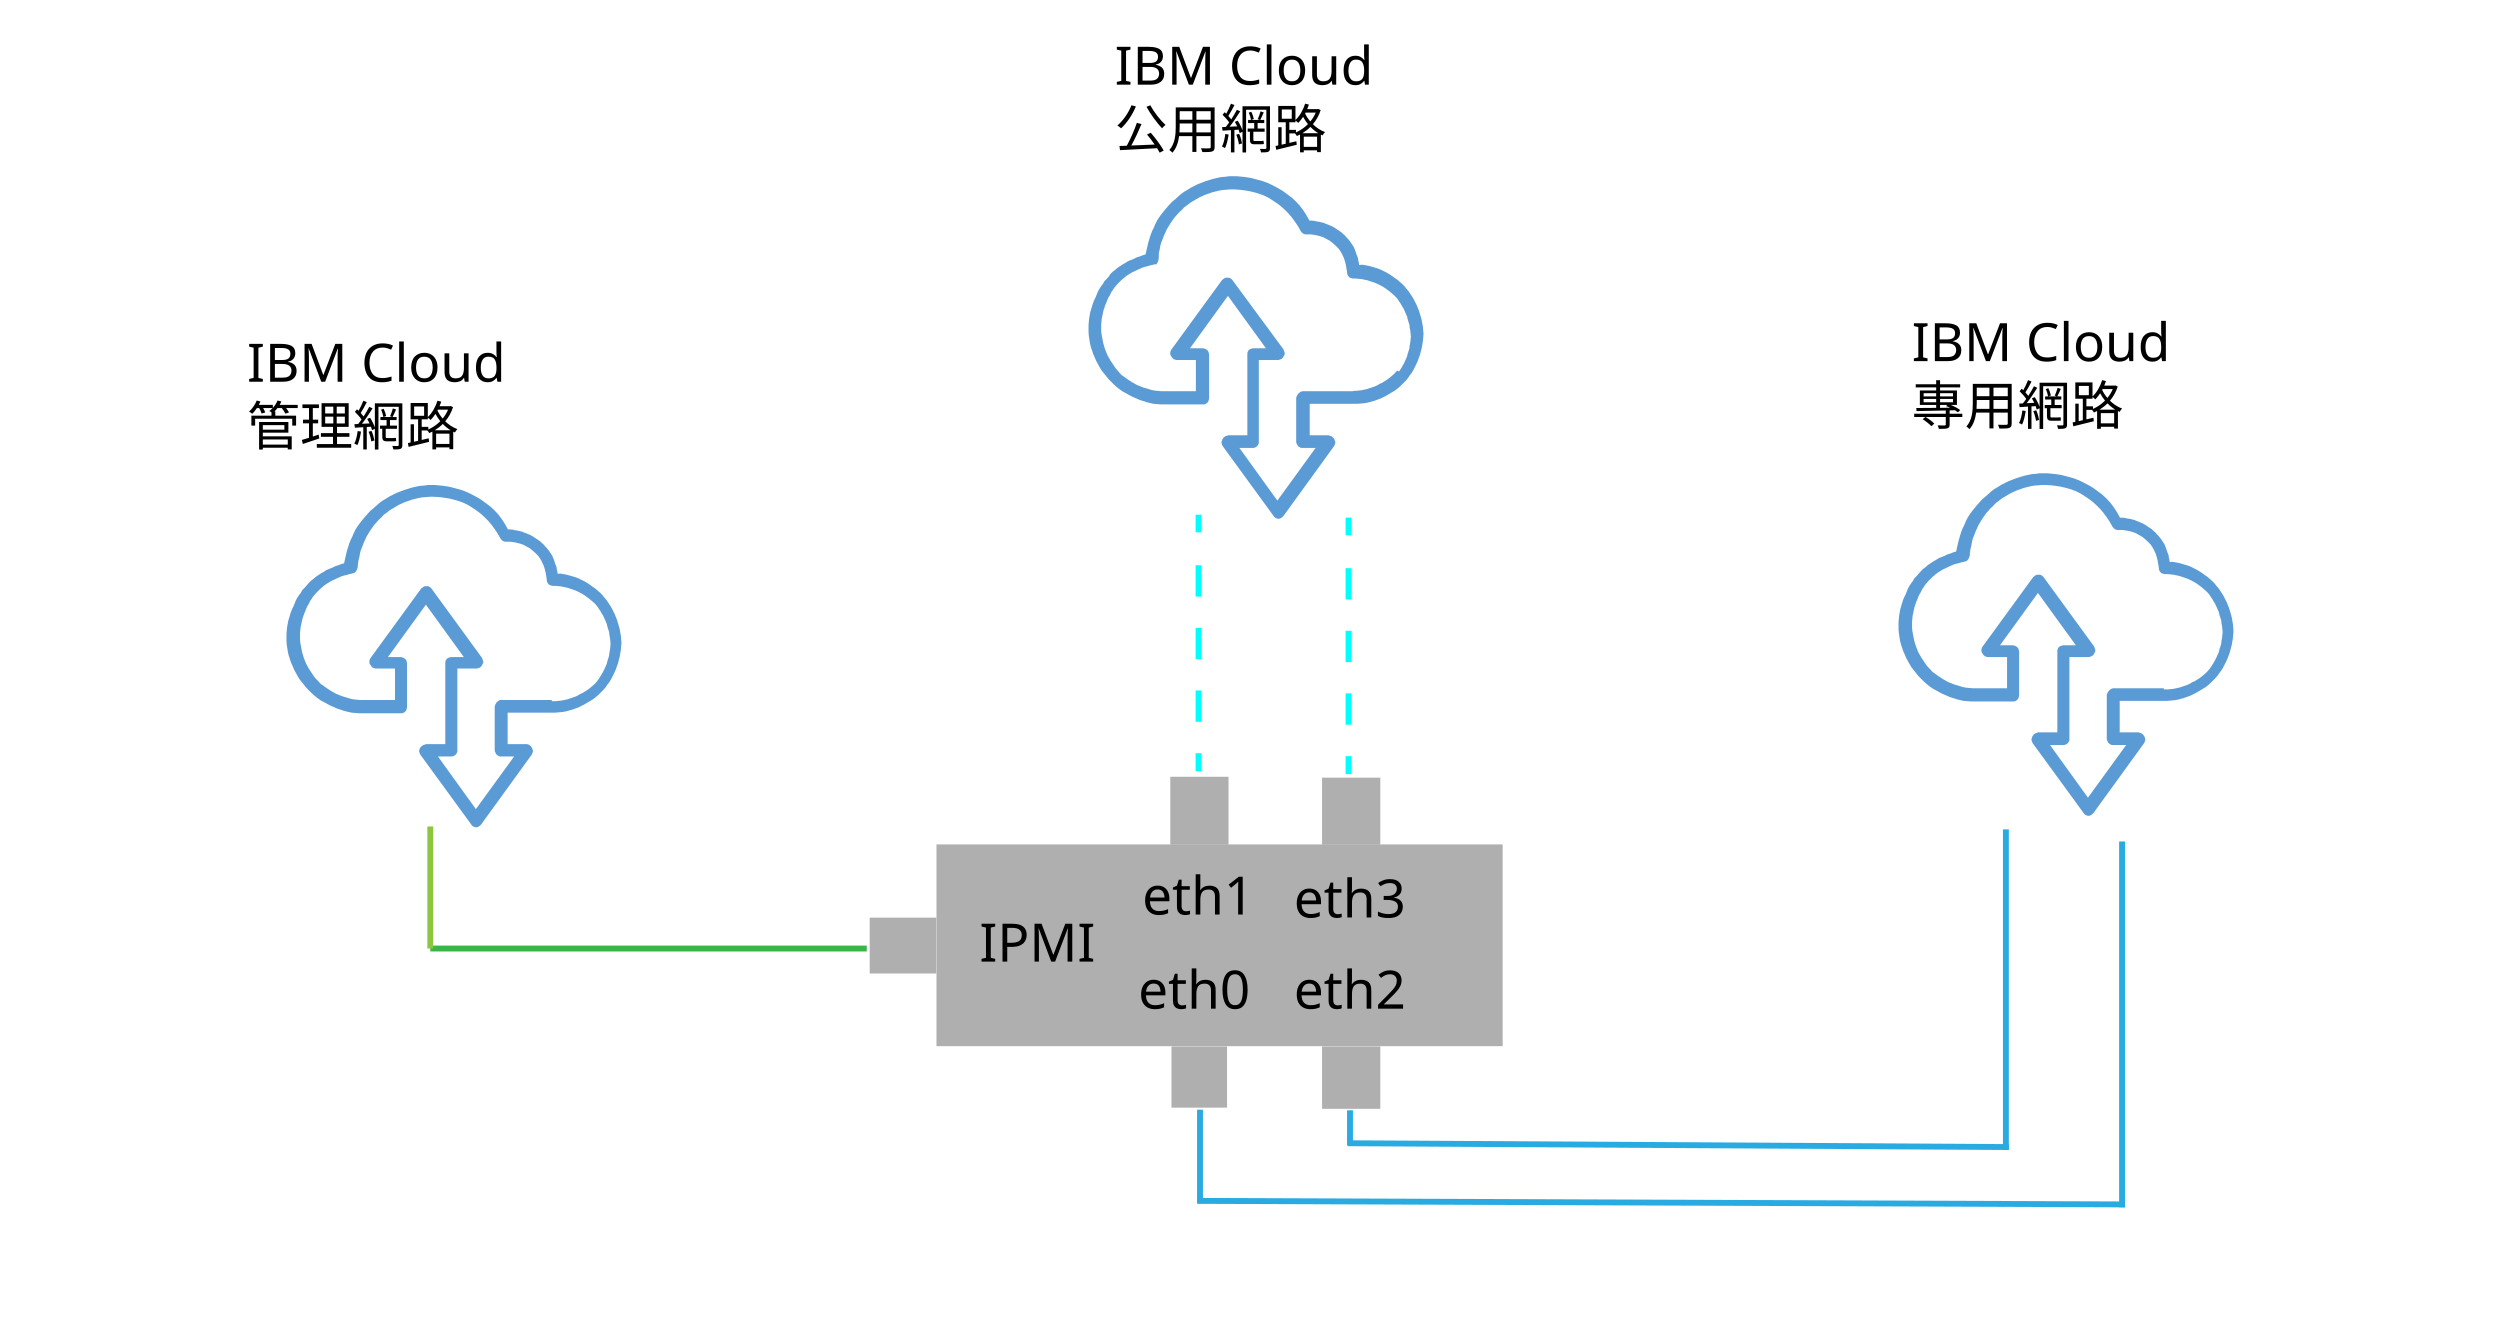
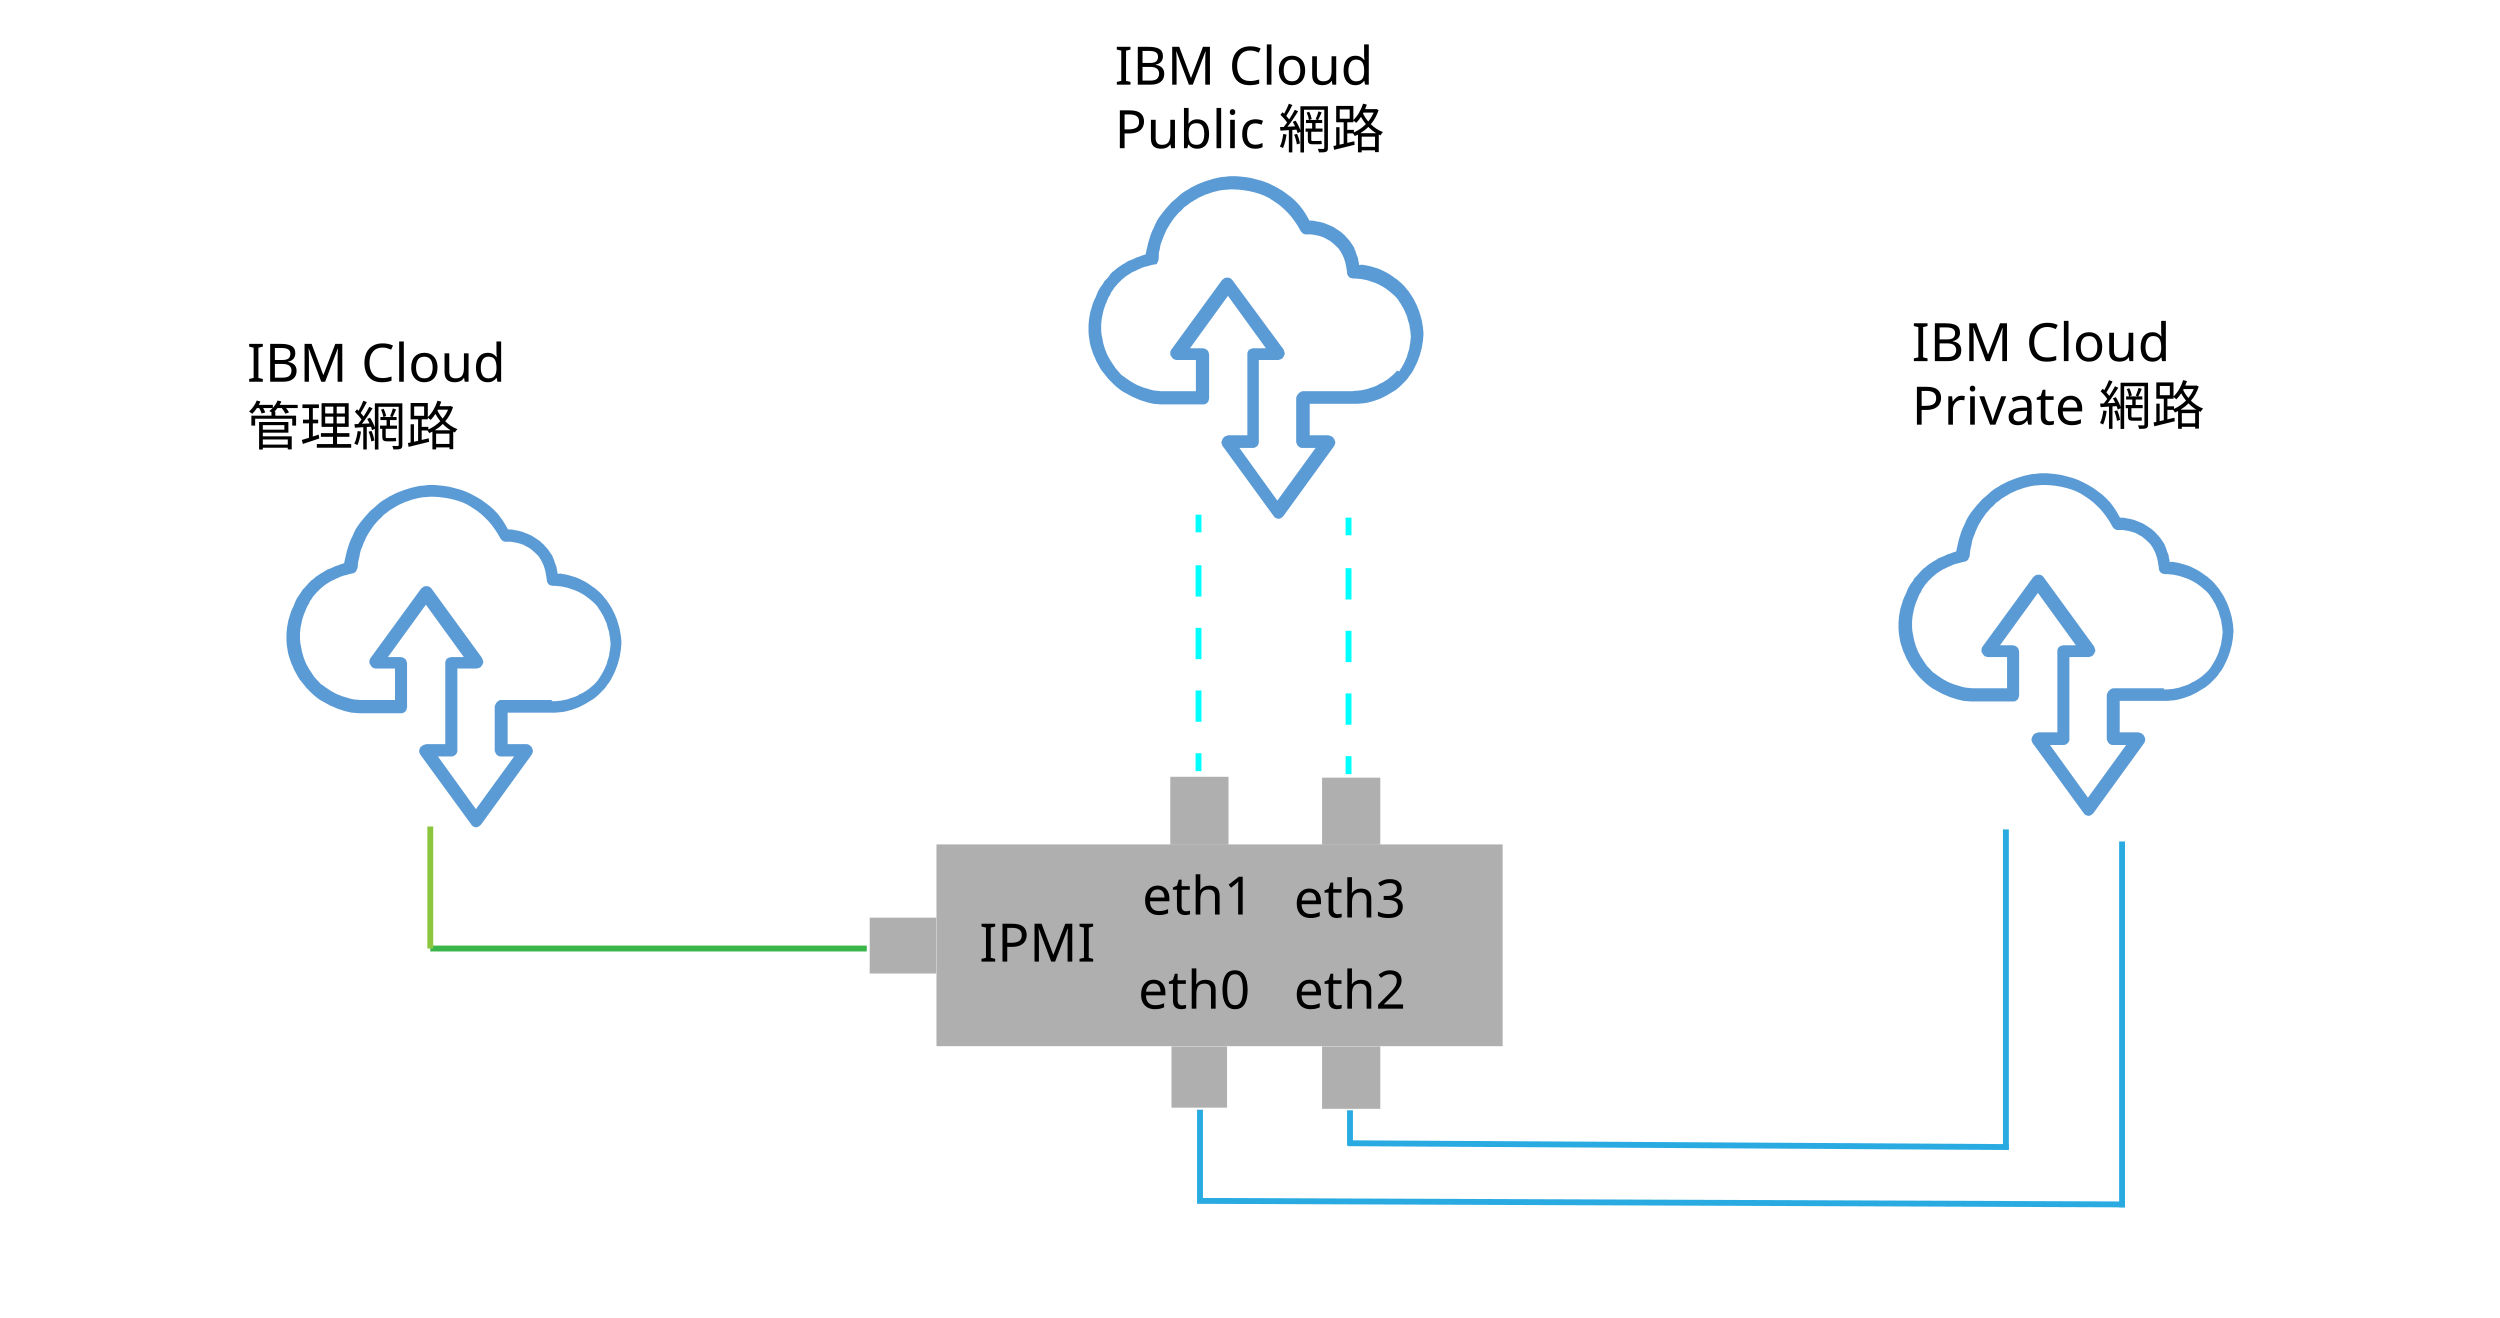
<svg xmlns="http://www.w3.org/2000/svg" version="1.1" id="Layer_1" x="0px" y="0px" viewBox="0 0 850 448" style="enable-background:new 0 0 850 448;" xml:space="preserve">
  <style type="text/css">
	.st0{opacity:0.502;fill:#606060;enable-background:new    ;}
	.st1{fill:#5B9BD5;}
	.st2{fill:none;}
	.st3{font-family:'IBMPlexSans';}
	.st4{font-size:18px;}
	.st5{fill:none;stroke:#00FFFF;stroke-width:2;stroke-miterlimit:8;}
	.st6{fill:none;stroke:#00FFFF;stroke-width:2;stroke-miterlimit:8;stroke-dasharray:10.643,10.643;}
	.st7{fill:none;stroke:#29ABE2;stroke-width:2;stroke-miterlimit:8;}
	.st8{fill:none;stroke:#39B54A;stroke-width:2;stroke-miterlimit:8;}
	.st9{fill:none;stroke:#8CC63F;stroke-width:2;stroke-miterlimit:8;}
</style>
  <polygon class="st0" points="318.4,287.1 510.9,287.1 510.9,355.7 318.4,355.7 " />
  <path class="st1" d="M462.1,90.1l-0.1-0.8l-0.2-0.8l-0.1-0.8l-0.3-0.7l-0.3-0.8l-0.2-0.7l-0.3-0.7l-0.3-0.8l-0.4-0.6l-0.4-0.6  l-0.4-0.6l-0.4-0.5l-0.5-0.6l-0.5-0.5l-0.5-0.6l-0.6-0.5l-0.5-0.5l-0.6-0.4l-0.6-0.4l-0.6-0.4l-0.6-0.4L453,77l-0.7-0.3l-0.7-0.3  l-0.8-0.3l-0.7-0.3l-0.8-0.2l-0.8-0.2l-0.8-0.1l-0.8-0.2L446,75h-0.8l-0.5-0.9l-0.5-0.9l-0.5-0.8l-0.6-0.9l-1.2-1.6l-1.3-1.4  l-1.4-1.3l-1.6-1.2l-1.5-1.1l-1.7-1l-1.7-0.9l-1.7-0.8l-1.9-0.7l-1.9-0.5l-1.9-0.5l-1.9-0.3l-1-0.1l-1-0.1l-1.1-0.1h-0.9H418  l-1.4,0.2l-1.4,0.1l-1.4,0.3l-1.3,0.3l-1.3,0.4l-1.3,0.4l-1.3,0.5l-1.3,0.5l-1.2,0.6l-1.2,0.6l-1.1,0.7l-1.2,0.7l-1.1,0.8l-1,0.9  l-1,0.9l-1.1,0.9l-0.9,1l-0.9,1l-0.9,1.1l-0.8,1l-0.8,1.1l-0.7,1.1l-0.6,1.2l-0.5,1.2l-0.6,1.2l-0.5,1.3l-0.4,1.3l-0.4,1.3l-0.3,1.3  l-0.3,1.3l-0.3,1.4l-1,0.3l-1,0.4l-1,0.3l-1,0.5l-1,0.4l-1,0.4l-0.9,0.6l-0.9,0.5l-0.9,0.6l-0.9,0.6l-0.8,0.7l-0.8,0.6l-0.8,0.8  L377,94l-0.7,0.8l-0.8,0.8l-0.5,0.9l-0.6,0.8l-0.6,0.9l-0.5,0.9l-0.4,1l-0.4,1l-0.5,1l-0.4,1l-0.3,1l-0.3,1l-0.3,1l-0.2,1.1  l-0.2,1.1l-0.1,1.1l-0.1,1.1v1.1v1.3l0.1,1.3l0.2,1.3l0.2,1.3l0.3,1.2l0.4,1.2l0.4,1.2l0.5,1.1l0.5,1.2l0.6,1.1l0.6,1.1l0.6,1l0.8,1  l0.8,1l0.8,1l0.9,0.9l0.9,0.9l1,0.9l1,0.8l1,0.7l1.1,0.6l1.1,0.6l1.1,0.6l1.2,0.5l1.1,0.5l1.2,0.4l1.2,0.4l1.2,0.3l1.3,0.3l1.3,0.1  l1.3,0.1h1.3H409h0.4l0.4-0.1l0.3-0.2l0.3-0.2l0.3-0.3l0.2-0.4l0.1-0.4l0.1-0.4v-15l-0.1-0.4l-0.1-0.4l-0.2-0.4l-0.3-0.3l-0.3-0.2  l-0.3-0.2l-0.4-0.1l-0.4-0.1h-4.4l12.9-17.8l12.9,17.8h-4.3l-0.4,0.1l-0.4,0.1l-0.4,0.2l-0.3,0.2l-0.2,0.3l-0.2,0.4l-0.1,0.4v0.4v15  V148h-6.5l-0.3,0.1l-0.3,0.1l-0.3,0.1l-0.2,0.1l-0.3,0.2l-0.2,0.2l-0.2,0.3l-0.2,0.3l-0.1,0.3l-0.1,0.3l-0.1,0.3v0.3l0.1,0.3  l0.1,0.3l0.1,0.3l0.2,0.3l17.2,23.6l0.3,0.4l0.4,0.3l0.5,0.2l0.5,0.1l0.5-0.1l0.4-0.2l0.4-0.3l0.4-0.4l17.1-23.6l0.2-0.3l0.1-0.3  l0.1-0.3l0.1-0.3v-0.3l-0.1-0.3l-0.1-0.3l-0.1-0.3l-0.2-0.3l-0.2-0.3l-0.3-0.2l-0.2-0.2l-0.2-0.1l-0.3-0.1l-0.3-0.1l-0.3-0.1h-6.4  v-10.7h15h1.2l1.1-0.1l1.2-0.1l1.2-0.2l1.1-0.3l1.1-0.3l1.1-0.4l1.1-0.4l1-0.5l1-0.5l1-0.6l1-0.6l1-0.6l0.9-0.7l0.8-0.7l0.9-0.9  l0.8-0.8l0.8-0.9l0.6-0.9l0.7-0.9l0.6-1l0.5-1l0.5-1l0.5-1.1l0.4-1.1l0.4-1.1l0.3-1.2l0.3-1.1l0.2-1.2l0.2-1.2l0.1-1.2l0.1-1.2  l-0.1-1.1l-0.1-1.2l-0.2-1.1l-0.2-1.2l-0.3-1.1l-0.3-1l-0.3-1l-0.4-1l-0.4-1l-0.5-1l-0.5-1l-0.6-1l-0.6-0.9l-0.6-0.9l-0.7-0.8  l-0.7-0.9l-0.8-0.8l-0.8-0.7l-0.8-0.7l-0.9-0.6l-0.8-0.6l-0.9-0.6l-1-0.6l-1-0.5l-1-0.5l-1-0.4l-1-0.3l-1-0.3l-1.1-0.3l-1.1-0.2  l-1.1-0.2L462.1,90.1L462.1,90.1L462.1,90.1z M460.1,133H443l-0.5,0.1l-0.4,0.2l-0.3,0.2l-0.3,0.3l-0.3,0.3l-0.2,0.4l-0.2,0.4  l-0.1,0.4v15l0.1,0.4l0.2,0.4l0.2,0.4l0.3,0.3l0.3,0.2l0.3,0.2l0.4,0.1h0.5h4.3l-13,17.9l-12.9-17.9h4.3h0.5l0.4-0.1l0.4-0.2  l0.3-0.2l0.3-0.3l0.2-0.4l0.2-0.4v-0.4v-15v-12.9h6.4h0.3l0.3-0.1l0.3-0.1l0.3-0.1l0.3-0.2l0.2-0.2l0.2-0.3l0.2-0.3l0.1-0.3l0.2-0.3  v-0.3v-0.3l-0.1-0.2l-0.1-0.3l-0.1-0.3l-0.1-0.3L419,95.2l-0.3-0.3l-0.4-0.3l-0.5-0.2h-0.5h-0.5l-0.5,0.2l-0.4,0.3l-0.4,0.3  l-17.2,23.6l-0.2,0.3l-0.1,0.3l-0.1,0.3v0.2v0.3v0.3l0.1,0.3l0.2,0.3l0.2,0.3l0.2,0.3l0.2,0.2l0.2,0.2l0.3,0.1l0.3,0.1l0.3,0.1h0.3  h6.4V133h-10.7h-1.1l-1.1-0.1l-1.1-0.1l-1-0.2l-1-0.3l-1-0.3l-1-0.3l-1-0.4l-1-0.4l-0.9-0.5l-0.9-0.5l-0.9-0.6l-0.9-0.6l-0.8-0.6  l-0.9-0.6l-0.7-0.8L380,126l-0.7-0.8l-0.6-0.9l-0.6-0.9l-0.6-0.9l-0.5-0.9l-0.5-0.9l-0.4-1l-0.4-1l-0.3-1l-0.3-1l-0.2-1.1l-0.2-1  l-0.2-1.1l-0.1-1.1v-1.1v-1l0.1-1l0.1-1l0.2-0.9l0.2-1l0.2-0.9l0.3-0.9l0.3-0.9l0.4-0.9l0.3-0.8l0.4-0.9l0.5-0.8l0.4-0.9l0.5-0.7  l0.5-0.8l0.6-0.7l0.6-0.7l0.6-0.6l0.6-0.6l0.7-0.6l0.7-0.6l0.7-0.5l0.8-0.5l0.8-0.5l0.9-0.4l0.8-0.4l0.9-0.4l0.9-0.4l0.9-0.3  l0.9-0.2l1-0.3l0.9-0.2l0.4-0.1l0.3-0.1L393,90l0.3-0.3l0.2-0.3l0.1-0.3l0.2-0.4l0.1-0.3l0.1-1.3V86l0.3-1.2l0.2-1.2l0.3-1.1  l0.5-1.2l0.4-1.1l0.5-1.1l0.5-1.1l0.6-1l0.6-1l0.7-1l0.7-1l0.8-0.9l0.8-0.9l0.9-0.8l0.8-0.9l1-0.7l1-0.8l1-0.6l1-0.6l1-0.6l1.1-0.5  l1.1-0.5l1.2-0.4l1.1-0.4l1.2-0.3l1.2-0.3l1.2-0.2l1.3-0.1l1.2-0.1h1.3l1.8,0.1l1.7,0.2l1.8,0.3l1.7,0.4l1.7,0.5l1.6,0.6l1.6,0.8  l1.4,0.9l1.5,1l1.3,1l1.3,1.2l1.2,1.2l1.1,1.3l1.1,1.5l1,1.5l0.9,1.6l0.2,0.3l0.2,0.2l0.3,0.3l0.3,0.2l0.3,0.1l0.3,0.1h0.3h0.3h0.2  h0.3h0.3h0.6l0.6,0.1l0.6,0.1l0.6,0.1l1.2,0.3l1.2,0.4l1.1,0.6l1.1,0.6l1,0.8l1,0.9l0.9,0.9l0.7,1l0.6,1.1l0.5,1.1l0.4,1.2l0.3,1.2  l0.1,0.6l0.1,0.6l0.1,0.6l0.1,0.6v0.4l0.1,0.4l0.2,0.4l0.2,0.3l0.3,0.3l0.4,0.2l0.4,0.1l0.4,0.1h1l1,0.1l1,0.1l0.9,0.2l1,0.2  l0.9,0.3l0.9,0.3l0.9,0.3l0.9,0.4l0.8,0.4l0.9,0.5L471,98l0.8,0.6l0.8,0.6l0.7,0.6l0.7,0.6l0.6,0.6l0.6,0.7l0.5,0.8l0.5,0.7l0.5,0.9  l0.5,0.8l0.4,0.9l0.4,0.9l0.4,0.9l0.2,0.9l0.3,1l0.3,0.9l0.1,1l0.2,1l0.1,1l0.1,1l-0.1,1l-0.1,1l-0.2,1l-0.1,1l-0.3,1l-0.3,0.9  l-0.2,0.9l-0.4,0.9l-0.4,0.9l-0.4,0.8l-0.5,0.9l-0.5,0.8l-0.5,0.8L475,126l-0.6,0.7l-0.6,0.6l-0.7,0.6l-0.7,0.6l-0.8,0.6l-0.8,0.5  l-0.8,0.5l-0.9,0.4l-0.8,0.5l-0.9,0.4l-0.9,0.3l-0.9,0.3l-0.9,0.3l-1,0.2l-0.9,0.2l-1,0.1l-1,0.1h-0.7V133L460.1,133z" />
  <polygon class="st0" points="398.3,355.8 417.2,355.8 417.2,376.6 398.3,376.6 " />
  <polygon class="st0" points="449.5,264.4 469.3,264.4 469.3,287.1 449.5,287.1 " />
  <polygon class="st0" points="397.9,264.1 417.7,264.1 417.7,287.1 397.9,287.1 " />
  <polygon class="st0" points="449.5,355.8 469.3,355.8 469.3,377 449.5,377 " />
  <path class="st1" d="M737.7,191.1l-0.1-0.8l-0.2-0.8l-0.1-0.8L737,188l-0.3-0.8l-0.2-0.7l-0.3-0.7l-0.3-0.8l-0.4-0.6l-0.4-0.6  l-0.4-0.6l-0.4-0.5l-0.5-0.6l-0.5-0.5l-0.5-0.6l-0.6-0.5l-0.5-0.5l-0.6-0.4l-0.6-0.4l-0.6-0.4l-0.6-0.4l-0.7-0.4l-0.7-0.3l-0.7-0.3  l-0.8-0.3l-0.7-0.3l-0.8-0.2l-0.8-0.2l-0.8-0.1l-0.8-0.2l-0.9-0.1h-0.8l-0.5-0.9l-0.5-0.9l-0.5-0.8l-0.6-0.9l-1.2-1.6l-1.3-1.4  l-1.4-1.3l-1.6-1.2l-1.5-1.1l-1.7-1l-1.7-0.9l-1.7-0.8l-1.9-0.7l-1.9-0.5l-1.9-0.5l-1.9-0.3l-1-0.1l-1-0.1l-1.1-0.1H695h-1.4  l-1.4,0.2l-1.4,0.1l-1.4,0.3l-1.3,0.3l-1.3,0.4l-1.3,0.4l-1.3,0.5l-1.3,0.5l-1.2,0.6l-1.2,0.6l-1.1,0.7l-1.2,0.7l-1.1,0.8l-1,0.9  l-1,0.9l-1.1,0.9l-0.9,1l-0.9,1l-0.9,1.1l-0.8,1l-0.8,1.1L669,176l-0.6,1.2l-0.5,1.2l-0.6,1.2l-0.5,1.3l-0.4,1.3l-0.4,1.3l-0.3,1.3  l-0.3,1.3l-0.3,1.4l-1,0.3l-1,0.4l-1,0.3l-1,0.5l-1,0.4l-1,0.4l-0.9,0.6l-0.9,0.5l-0.9,0.6l-0.9,0.6l-0.8,0.7l-0.8,0.6l-0.8,0.8  l-0.7,0.8l-0.7,0.8l-0.8,0.8l-0.5,0.9l-0.6,0.8l-0.6,0.9l-0.5,0.9l-0.4,1l-0.4,1l-0.5,1l-0.4,1l-0.3,1l-0.3,1l-0.3,1l-0.2,1.1  l-0.2,1.1l-0.1,1.1l-0.1,1.1v1.1v1.3l0.1,1.3l0.2,1.3l0.2,1.3l0.3,1.2l0.4,1.2l0.4,1.2l0.5,1.1l0.5,1.2l0.6,1.1l0.6,1.1l0.6,1l0.8,1  l0.8,1l0.8,1l0.9,0.9l0.9,0.9l1,0.9l1,0.8l1,0.7l1.1,0.6l1.1,0.6l1.1,0.6l1.2,0.5l1.1,0.5l1.2,0.4l1.2,0.4l1.2,0.3l1.3,0.3l1.3,0.1  l1.3,0.1h1.3h12.9h0.4l0.4-0.1l0.3-0.2l0.3-0.2l0.3-0.3l0.2-0.4l0.1-0.4l0.1-0.4v-15l-0.1-0.4l-0.1-0.4l-0.2-0.4l-0.3-0.3l-0.3-0.2  l-0.3-0.2l-0.4-0.1l-0.4-0.1H680l12.9-17.8l12.9,17.8h-4.3l-0.4,0.1l-0.4,0.1l-0.4,0.2L700,220l-0.2,0.3l-0.2,0.4l-0.1,0.4v0.4v15  V249H693l-0.3,0.1l-0.3,0.1l-0.3,0.1l-0.2,0.1l-0.3,0.2l-0.2,0.2l-0.2,0.3l-0.2,0.3l-0.1,0.3l-0.1,0.3l-0.1,0.3v0.3l0.1,0.3l0.1,0.3  l0.1,0.3l0.2,0.3l17.2,23.6l0.3,0.4l0.4,0.3l0.5,0.2l0.5,0.1l0.5-0.1l0.4-0.2l0.4-0.3l0.4-0.4l17.1-23.6l0.2-0.3l0.1-0.3l0.1-0.3  l0.1-0.3v-0.3l-0.1-0.3l-0.1-0.3l-0.1-0.3l-0.2-0.3l-0.2-0.3l-0.3-0.2l-0.2-0.2l-0.2-0.1l-0.3-0.1l-0.3-0.1l-0.3-0.1h-6.4v-10.7h15  h1.2l1.1-0.1l1.2-0.1l1.2-0.2l1.1-0.3l1.1-0.3l1.1-0.4l1.1-0.4l1-0.5l1-0.5l1-0.6l1-0.6l1-0.6l0.9-0.7l0.8-0.7l0.9-0.9l0.8-0.8  l0.8-0.9l0.6-0.9l0.7-0.9l0.6-1l0.5-1l0.5-1l0.5-1.1l0.4-1.1l0.4-1.1l0.3-1.2l0.3-1.1l0.2-1.2l0.2-1.2l0.1-1.2l0.1-1.2l-0.1-1.1  l-0.1-1.2l-0.2-1.1l-0.2-1.2l-0.3-1.1l-0.3-1l-0.3-1l-0.4-1l-0.4-1l-0.5-1l-0.5-1l-0.6-1l-0.6-0.9l-0.6-0.9l-0.7-0.8l-0.7-0.9  l-0.8-0.8l-0.8-0.7l-0.8-0.7l-0.9-0.6l-0.8-0.6l-0.9-0.6l-1-0.6l-1-0.5l-1-0.5l-1-0.4l-1-0.3l-1-0.3l-1.1-0.3l-1.1-0.2l-1.1-0.2  L737.7,191.1z M735.7,234h-17.1l-0.5,0.1l-0.4,0.2l-0.3,0.2l-0.3,0.3l-0.3,0.3l-0.2,0.4l-0.2,0.4l-0.1,0.4v15l0.1,0.4l0.2,0.4  l0.2,0.4l0.3,0.3l0.3,0.2l0.3,0.2l0.4,0.1h0.5h4.3l-13,17.9L697,253.3h4.3h0.5l0.4-0.1l0.4-0.2l0.3-0.2l0.3-0.3l0.2-0.4l0.2-0.4  v-0.4v-15v-12.9h6.4h0.3l0.3-0.1l0.3-0.1l0.3-0.1l0.3-0.2l0.2-0.2l0.2-0.3l0.2-0.3l0.1-0.3l0.2-0.3v-0.3v-0.3l-0.1-0.2l-0.1-0.3  l-0.1-0.3l-0.1-0.3l-17.2-23.6l-0.3-0.3l-0.4-0.3l-0.5-0.2h-0.5h-0.5l-0.5,0.2l-0.4,0.3l-0.4,0.3l-17.2,23.6l-0.2,0.3l-0.1,0.3  l-0.1,0.3v0.2v0.3v0.3l0.1,0.3l0.2,0.3l0.2,0.3l0.2,0.3l0.2,0.2l0.2,0.2l0.3,0.1l0.3,0.1l0.3,0.1h0.3h6.4V234h-10.7h-1.1l-1.1-0.1  l-1.1-0.1l-1-0.2l-1-0.3l-1-0.3l-1-0.3l-1-0.4l-1-0.4l-0.9-0.5l-0.9-0.5l-0.9-0.6l-0.9-0.6l-0.8-0.6l-0.9-0.6l-0.7-0.8l-0.7-0.7  l-0.7-0.8l-0.6-0.9l-0.6-0.9l-0.6-0.9l-0.5-0.9l-0.5-0.9l-0.4-1l-0.4-1l-0.3-1l-0.3-1l-0.2-1.1l-0.2-1l-0.2-1.1l-0.1-1.1v-1.1v-1  l0.1-1l0.1-1l0.2-0.9l0.2-1l0.2-0.9l0.3-0.9l0.3-0.9l0.4-0.9l0.3-0.8l0.4-0.9l0.5-0.8l0.4-0.9l0.5-0.7l0.5-0.8l0.6-0.7l0.6-0.7  l0.6-0.6l0.6-0.6l0.7-0.6l0.7-0.6l0.7-0.5l0.8-0.5l0.8-0.5l0.9-0.4l0.8-0.4l0.9-0.4l0.9-0.4l0.9-0.3l0.9-0.2l1-0.3l0.9-0.2l0.4-0.1  l0.3-0.1l0.3-0.2l0.3-0.3l0.2-0.3l0.1-0.3l0.2-0.4l0.1-0.3l0.1-1.3l0.2-1.2l0.3-1.2l0.2-1.2l0.3-1.1l0.5-1.2l0.4-1.1l0.5-1.1  l0.5-1.1l0.6-1l0.6-1l0.7-1l0.7-1l0.8-0.9l0.8-0.9l0.9-0.8l0.8-0.9l1-0.7l1-0.8l1-0.6l1-0.6l1-0.6l1.1-0.5l1.1-0.5l1.2-0.4l1.1-0.4  l1.2-0.3l1.2-0.3l1.2-0.2l1.3-0.1l1.2-0.1h1.3l1.8,0.1l1.7,0.2l1.8,0.3l1.7,0.4l1.7,0.5l1.6,0.6l1.6,0.8l1.4,0.9l1.5,1l1.3,1  l1.3,1.2l1.2,1.2l1.1,1.3l1.1,1.5l1,1.5l0.9,1.6l0.2,0.3l0.2,0.2l0.3,0.3l0.3,0.2l0.3,0.1l0.3,0.1h0.3h0.3h0.2h0.3h0.3h0.6l0.6,0.1  l0.6,0.1l0.6,0.1l1.2,0.3l1.2,0.4l1.1,0.6l1.1,0.6l1,0.8l1,0.9l0.9,0.9l0.7,1l0.6,1.1l0.5,1.1l0.4,1.2l0.3,1.2l0.1,0.6l0.1,0.6  l0.1,0.6l0.1,0.6v0.4l0.1,0.4l0.2,0.4l0.2,0.3l0.3,0.3l0.4,0.2l0.4,0.1l0.4,0.1h1l1,0.1l1,0.1l0.9,0.2l1,0.2l0.9,0.3l0.9,0.3  l0.9,0.3l0.9,0.4l0.8,0.4l0.9,0.5l0.8,0.5l0.8,0.6l0.8,0.6l0.7,0.6l0.7,0.6l0.6,0.6l0.6,0.7l0.5,0.8l0.5,0.7l0.5,0.9l0.5,0.8  l0.4,0.9l0.4,0.9l0.4,0.9l0.2,0.9l0.3,1l0.3,0.9l0.1,1l0.2,1l0.1,1l0.1,1l-0.1,1l-0.1,1l-0.2,1l-0.1,1l-0.3,1l-0.3,0.9l-0.2,0.9  l-0.4,0.9l-0.4,0.9l-0.4,0.8l-0.5,0.9l-0.5,0.8l-0.5,0.8l-0.5,0.7l-0.6,0.7l-0.6,0.6l-0.7,0.6l-0.7,0.6l-0.8,0.6l-0.8,0.5l-0.8,0.5  l-0.9,0.4l-0.8,0.5l-0.9,0.4l-0.9,0.3l-0.9,0.3l-0.9,0.3l-1,0.2l-0.9,0.2l-1,0.1l-1,0.1h-1.3V234L735.7,234z" />
  <path class="st1" d="M189.6,195.1l-0.1-0.8l-0.2-0.8l-0.1-0.8l-0.3-0.7l-0.3-0.8l-0.2-0.7l-0.3-0.7l-0.3-0.8l-0.4-0.6l-0.4-0.6  l-0.4-0.6l-0.4-0.5l-0.5-0.6l-0.5-0.5l-0.5-0.6l-0.6-0.5l-0.5-0.5l-0.6-0.4l-0.6-0.4l-0.6-0.4l-0.6-0.4l-0.7-0.4l-0.7-0.3l-0.7-0.3  l-0.8-0.3l-0.7-0.3l-0.8-0.2l-0.8-0.2l-0.8-0.1l-0.8-0.2l-0.9-0.1h-0.8l-0.5-0.9l-0.5-0.9l-0.5-0.8l-0.6-0.9l-1.2-1.6l-1.3-1.4  l-1.4-1.3l-1.6-1.2l-1.5-1.1l-1.7-1l-1.7-0.9l-1.7-0.8l-1.9-0.7l-1.9-0.5l-1.9-0.5l-1.9-0.3l-1-0.1l-1-0.1l-1.1-0.1h-0.9h-1.4  l-1.4,0.2l-1.4,0.1l-1.4,0.3l-1.3,0.3l-1.3,0.4l-1.3,0.4l-1.3,0.5l-1.3,0.5l-1.2,0.6l-1.2,0.6l-1.1,0.7l-1.2,0.7L129,171l-1,0.9  l-1,0.9l-1.1,0.9l-0.9,1l-0.9,1l-0.9,1.1l-0.8,1l-0.8,1.1l-0.7,1.1l-0.6,1.2l-0.5,1.2l-0.6,1.2l-0.5,1.3l-0.4,1.3l-0.4,1.3l-0.3,1.3  l-0.3,1.3l-0.3,1.4l-1,0.3l-1,0.4l-1,0.3l-1,0.5l-1,0.4l-1,0.4l-0.9,0.6l-0.9,0.5l-0.9,0.6l-0.9,0.6l-0.8,0.7l-0.8,0.6l-0.8,0.8  l-0.7,0.8l-0.7,0.8l-0.8,0.8l-0.5,0.9l-0.6,0.8l-0.6,0.9l-0.5,0.9l-0.4,1l-0.4,1l-0.5,1l-0.4,1l-0.3,1l-0.3,1l-0.3,1l-0.2,1.1  l-0.2,1.1l-0.1,1.1l-0.1,1.1v1.1v1.3l0.1,1.3l0.2,1.3l0.2,1.3l0.3,1.2l0.4,1.2l0.4,1.2l0.5,1.1l0.5,1.2l0.6,1.1l0.6,1.1l0.6,1l0.8,1  l0.8,1l0.8,1l0.9,0.9l0.9,0.9l1,0.9l1,0.8l1,0.7l1.1,0.6l1.1,0.6l1.1,0.6l1.2,0.5l1.1,0.5l1.2,0.4l1.2,0.4l1.2,0.3l1.3,0.3l1.3,0.1  l1.3,0.1h1.3h12.9h0.4l0.4-0.1l0.3-0.2l0.3-0.2l0.3-0.3l0.2-0.4l0.1-0.4l0.1-0.4v-15l-0.1-0.4l-0.1-0.4l-0.2-0.4l-0.3-0.3l-0.3-0.2  l-0.3-0.2l-0.4-0.1l-0.4-0.1h-4.4l12.9-17.8l12.9,17.8h-4.3l-0.4,0.1l-0.4,0.1l-0.4,0.2l-0.3,0.2l-0.2,0.3l-0.2,0.4l-0.1,0.4v0.4v15  V253h-6.5l-0.3,0.1l-0.3,0.1l-0.3,0.1l-0.2,0.1l-0.3,0.2l-0.2,0.2L143,254l-0.2,0.3l-0.1,0.3l-0.1,0.3l-0.1,0.3v0.3l0.1,0.3l0.1,0.3  l0.1,0.3l0.2,0.3l17.2,23.6l0.3,0.4l0.4,0.3l0.5,0.2l0.5,0.1l0.5-0.1l0.4-0.2l0.4-0.3l0.4-0.4l17.1-23.6l0.2-0.3l0.1-0.3l0.1-0.3  l0.1-0.3v-0.3l-0.1-0.3l-0.1-0.3l-0.1-0.3l-0.2-0.3l-0.2-0.3l-0.3-0.2l-0.2-0.2l-0.2-0.1l-0.3-0.1l-0.3-0.1H179h-6.4v-10.7h15h1.2  l1.1-0.1l1.2-0.1l1.2-0.2l1.1-0.3l1.1-0.3l1.1-0.4l1.1-0.4l1-0.5l1-0.5l1-0.6l1-0.6l1-0.6l0.9-0.7l0.8-0.7l0.9-0.9l0.8-0.8l0.8-0.9  l0.6-0.9l0.7-0.9l0.6-1l0.5-1l0.5-1l0.5-1.1l0.4-1.1l0.4-1.1l0.3-1.2l0.3-1.1l0.2-1.2l0.2-1.2l0.1-1.2l0.1-1.2l-0.1-1.1l-0.1-1.2  l-0.2-1.1l-0.2-1.2l-0.3-1.1l-0.3-1l-0.3-1l-0.4-1l-0.4-1l-0.5-1l-0.5-1l-0.6-1l-0.6-0.9l-0.6-0.9l-0.7-0.8l-0.7-0.9l-0.8-0.8  l-0.8-0.7l-0.8-0.7l-0.9-0.6l-0.8-0.6l-0.9-0.6l-1-0.6l-1-0.5l-1-0.5l-1-0.4l-1-0.3l-1-0.3l-1.1-0.3l-1.1-0.2l-1.1-0.2L189.6,195.1  L189.6,195.1L189.6,195.1z M187.6,238h-17.1H170l-0.4,0.2l-0.3,0.2l-0.3,0.3l-0.3,0.3l-0.2,0.4l-0.2,0.4l-0.1,0.4v15l0.1,0.4  l0.2,0.4l0.2,0.4l0.3,0.3l0.3,0.2l0.3,0.2l0.4,0.1h0.5h4.3l-13,17.9l-12.9-17.9h4.3h0.5l0.4-0.1l0.4-0.2l0.3-0.2l0.3-0.3l0.2-0.4  l0.2-0.4v-0.4v-15v-12.9h6.4h0.3l0.3-0.1l0.3-0.1l0.3-0.1l0.3-0.2l0.2-0.2l0.2-0.3l0.2-0.3l0.1-0.3l0.2-0.3v-0.3v-0.3l-0.1-0.2  l-0.1-0.3L164,224l-0.1-0.3l-17.2-23.6l-0.3-0.3l-0.4-0.3l-0.5-0.2H145h-0.5l-0.5,0.2l-0.4,0.3l-0.4,0.3L126,223.7l-0.2,0.3  l-0.1,0.3l-0.1,0.3v0.2v0.3v0.3l0.1,0.3l0.2,0.3l0.2,0.3l0.2,0.3l0.2,0.2l0.2,0.2l0.3,0.1l0.3,0.1l0.3,0.1h0.3h6.4V238h-10.7h-1.1  l-1.1-0.1l-1.1-0.1l-1-0.2l-1-0.3l-1-0.3l-1-0.3l-1-0.4l-1-0.4l-0.9-0.5l-0.9-0.5l-0.9-0.6l-0.9-0.6l-0.8-0.6l-0.9-0.6l-0.7-0.8  l-0.7-0.7l-0.7-0.8l-0.6-0.9l-0.6-0.9l-0.6-0.9l-0.5-0.9l-0.5-0.9l-0.4-1l-0.4-1l-0.3-1l-0.3-1l-0.2-1.1l-0.2-1l-0.2-1.1l-0.1-1.1  v-1.1v-1l0.1-1l0.1-1l0.2-0.9l0.2-1l0.2-0.9l0.3-0.9l0.3-0.9l0.4-0.9l0.3-0.8l0.4-0.9l0.5-0.8l0.4-0.9l0.5-0.7l0.5-0.8l0.6-0.7  l0.6-0.7l0.6-0.6l0.6-0.6l0.7-0.6l0.7-0.6l0.7-0.5l0.8-0.5l0.8-0.5l0.9-0.4l0.8-0.4l0.9-0.4l0.9-0.4l0.9-0.3l0.9-0.2l1-0.3l0.9-0.2  l0.4-0.1l0.3-0.1l0.3-0.2l0.3-0.3l0.2-0.3l0.1-0.3l0.2-0.4l0.1-0.3l0.1-1.3l0.2-1.2l0.3-1.2l0.2-1.2l0.3-1.1l0.5-1.2l0.4-1.1  l0.5-1.1l0.5-1.1l0.6-1l0.6-1l0.7-1l0.7-1l0.8-0.9l0.8-0.9l0.9-0.8l0.8-0.9l1-0.7l1-0.8l1-0.6l1-0.6l1-0.6l1.1-0.5l1.1-0.5l1.2-0.4  l1.1-0.4l1.2-0.3l1.2-0.3l1.2-0.2l1.3-0.1l1.2-0.1h1.3l1.8,0.1l1.7,0.2l1.8,0.3l1.7,0.4l1.7,0.5l1.6,0.6l1.6,0.8l1.4,0.9l1.5,1  l1.3,1l1.3,1.2l1.2,1.2l1.1,1.3l1.1,1.5l1,1.5l0.9,1.6l0.2,0.3l0.2,0.2l0.3,0.3l0.3,0.2l0.3,0.1l0.3,0.1h0.3h0.3h0.2h0.3h0.3h0.6  l0.6,0.1l0.6,0.1l0.6,0.1l1.2,0.3l1.2,0.4l1.1,0.6l1.1,0.6l1,0.8l1,0.9l0.9,0.9l0.7,1l0.6,1.1l0.5,1.1l0.4,1.2l0.3,1.2l0.1,0.6  l0.1,0.6l0.1,0.6l0.1,0.6v0.4l0.1,0.4l0.2,0.4l0.2,0.3l0.3,0.3l0.4,0.2l0.4,0.1l0.4,0.1h1l1,0.1l1,0.1l0.9,0.2l1,0.2l0.9,0.3  l0.9,0.3l0.9,0.3l0.9,0.4l0.8,0.4l0.9,0.5l0.8,0.5l0.8,0.6l0.8,0.6l0.7,0.6l0.7,0.6l0.6,0.6l0.6,0.7l0.5,0.8l0.5,0.7l0.5,0.9  l0.5,0.8l0.4,0.9l0.4,0.9l0.4,0.9l0.2,0.9l0.3,1l0.3,0.9l0.1,1l0.2,1l0.1,1l0.1,1l-0.1,1l-0.1,1l-0.2,1l-0.1,1l-0.3,1l-0.3,0.9  l-0.2,0.9l-0.4,0.9l-0.4,0.9l-0.4,0.8l-0.5,0.9l-0.5,0.8l-0.5,0.8l-0.5,0.7l-0.6,0.7l-0.6,0.6l-0.7,0.6l-0.7,0.6l-0.8,0.6l-0.8,0.5  l-0.8,0.5l-0.9,0.4l-0.8,0.5l-0.9,0.4l-0.9,0.3l-0.9,0.3l-0.9,0.3l-1,0.2l-0.9,0.2l-1,0.1l-1,0.1h-1.3V238L187.6,238z" />
  <polygon class="st0" points="295.7,331 295.7,312 318.3,312 318.3,331 " />
  <rect x="370" y="332" class="st2" width="48" height="23" />
  <text transform="matrix(1 0 0 1 387 342.9395)" class="st3 st4">eth0</text>
  <rect x="417" y="332" class="st2" width="48" height="23" />
  <text transform="matrix(1 0 0 1 439.9122 342.9395)" class="st3 st4">eth2</text>
  <rect x="370" y="295" class="st2" width="48" height="23" />
  <text transform="matrix(1 0 0 1 388.3526 310.9395)" class="st3 st4">eth1</text>
  <rect x="418" y="295" class="st2" width="48" height="23" />
  <text transform="matrix(1 0 0 1 439.9122 311.9395)" class="st3 st4">eth3</text>
  <rect x="323" y="317" class="st2" width="48" height="23" />
  <text transform="matrix(1 0 0 1 333 326.9395)" class="st3 st4">IPMI</text>
  <path d="M789,298" />
  <g>
    <g>
      <line class="st5" x1="458.5" y1="263.2" x2="458.5" y2="257.1" />
      <line class="st6" x1="458.5" y1="246.4" x2="458.5" y2="187.4" />
      <line class="st5" x1="458.5" y1="182" x2="458.5" y2="176" />
    </g>
  </g>
  <rect x="351" y="16" class="st2" width="127" height="44" />
  <text transform="matrix(1 0 0 1 379 28.7798)" class="st3 st4">IBM Cloud</text>
-   <text transform="matrix(1 0 0 1 379 50.3798)" class="st3 st4">公用網路</text>
+   <text transform="matrix(1 0 0 1 379 50.3798)" class="st3 st4">Public 網路</text>
  <rect x="650" y="110" class="st2" width="145" height="44" />
  <text transform="matrix(1 0 0 1 650 122.7798)" class="st3 st4">IBM Cloud </text>
-   <text transform="matrix(1 0 0 1 650 144.3798)" class="st3 st4">專用網路</text>
+   <text transform="matrix(1 0 0 1 650 144.3798)" class="st3 st4">Private 網路</text>
  <rect x="84" y="110" class="st2" width="177" height="44" />
  <text transform="matrix(1 0 0 1 84 129.7798)" class="st3 st4">IBM Cloud </text>
  <text transform="matrix(1 0 0 1 84 151.3798)" class="st3 st4">管理網路</text>
  <line class="st7" x1="458.3" y1="388.7" x2="683" y2="390" />
  <line class="st7" x1="407" y1="408.3" x2="722.5" y2="409.5" />
  <line class="st7" x1="682" y1="282" x2="682" y2="390.8" />
  <line class="st7" x1="721.5" y1="286.1" x2="721.5" y2="410.5" />
  <line class="st7" x1="408" y1="377.3" x2="408" y2="408.8" />
  <line class="st7" x1="459" y1="377.5" x2="459" y2="389.5" />
  <line class="st8" x1="146.3" y1="322.5" x2="294.7" y2="322.5" />
  <line class="st9" x1="146.3" y1="281" x2="146.3" y2="322.5" />
  <g>
    <g>
      <line class="st5" x1="407.5" y1="262.2" x2="407.5" y2="256.1" />
      <line class="st6" x1="407.5" y1="245.4" x2="407.5" y2="186.4" />
      <line class="st5" x1="407.5" y1="181" x2="407.5" y2="175" />
    </g>
  </g>
</svg>
